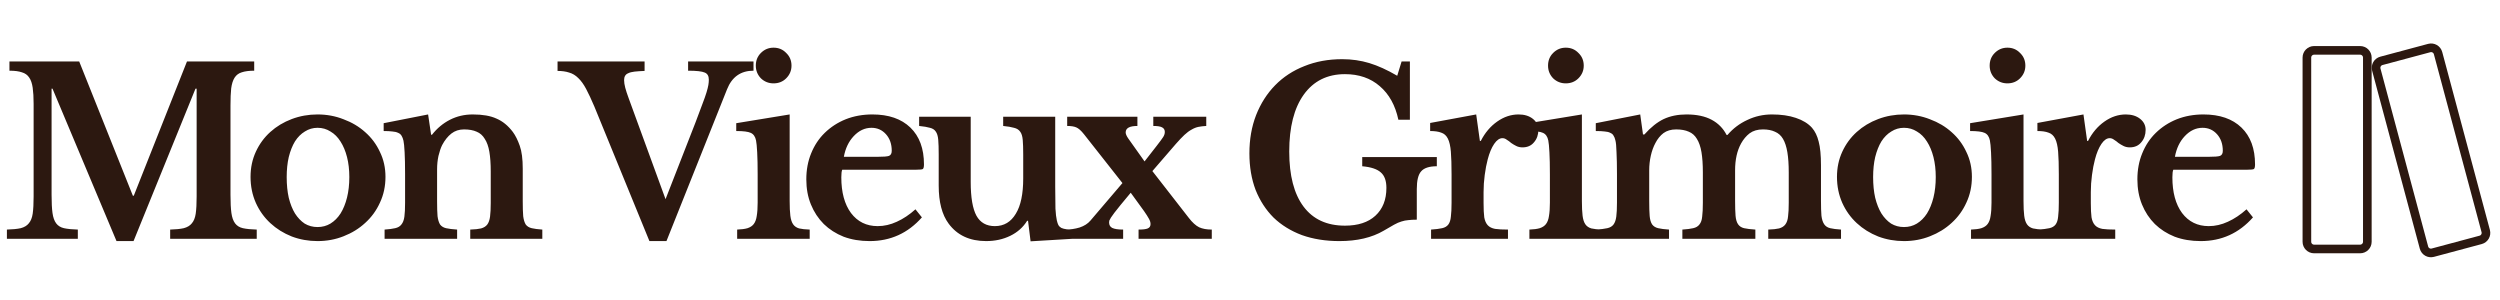
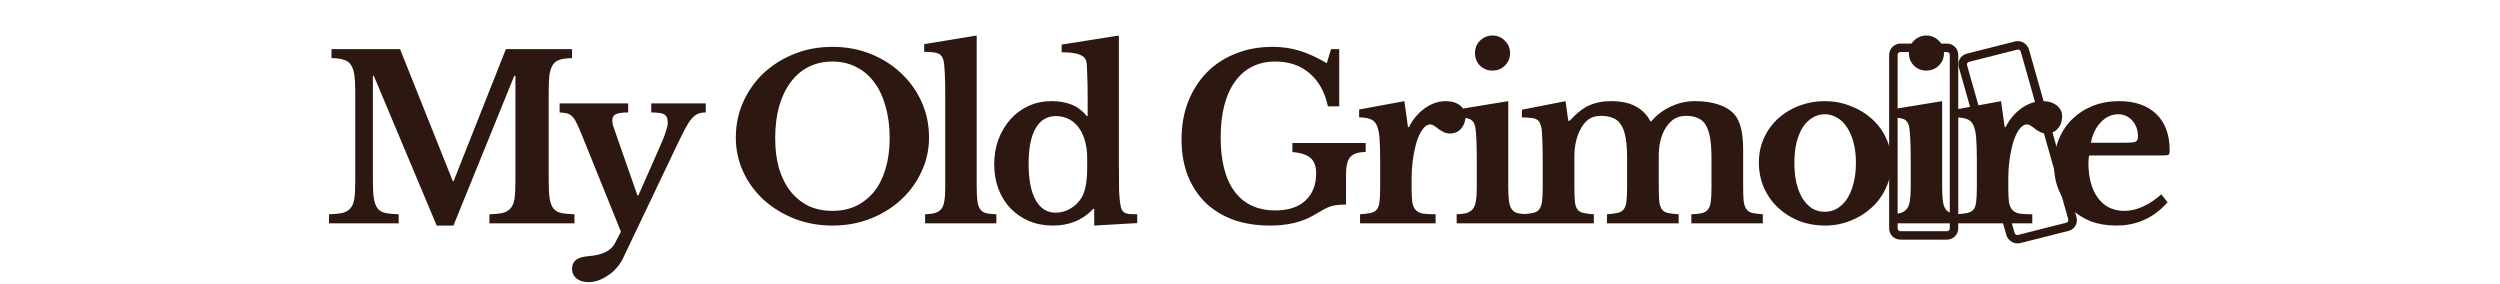
- <svg xmlns="http://www.w3.org/2000/svg" width="451" height="54" viewBox="0 0 451 54" fill="none">
-   <path d="M24.134 35.309L33.729 11.092H45.858V12.754C44.945 12.754 44.197 12.851 43.615 13.045C43.062 13.211 42.632 13.529 42.328 14C42.023 14.471 41.815 15.121 41.705 15.952C41.621 16.755 41.58 17.78 41.58 19.026V35.143C41.58 36.528 41.635 37.621 41.746 38.425C41.857 39.228 42.078 39.851 42.411 40.294C42.743 40.737 43.214 41.028 43.823 41.166C44.46 41.305 45.291 41.388 46.315 41.415V43.077H30.697V41.415C31.721 41.388 32.538 41.305 33.148 41.166C33.785 41 34.269 40.709 34.602 40.294C34.962 39.879 35.197 39.297 35.308 38.549C35.419 37.774 35.474 36.735 35.474 35.434V15.994H35.266L24.092 43.492H21.018L9.471 15.994H9.305V35.143C9.305 36.528 9.36 37.621 9.471 38.425C9.582 39.228 9.803 39.851 10.135 40.294C10.468 40.737 10.938 41.028 11.548 41.166C12.185 41.305 13.015 41.388 14.04 41.415V43.077H1.246V41.415C2.271 41.388 3.102 41.305 3.738 41.166C4.375 41 4.86 40.709 5.192 40.294C5.552 39.879 5.788 39.297 5.898 38.549C6.009 37.774 6.065 36.735 6.065 35.434V18.735C6.065 17.572 6.009 16.603 5.898 15.828C5.788 15.052 5.58 14.443 5.275 14C4.971 13.529 4.528 13.211 3.946 13.045C3.392 12.851 2.645 12.754 1.703 12.754V11.092H14.289L23.968 35.309H24.134ZM57.285 20.646C58.947 20.646 60.512 20.937 61.979 21.518C63.475 22.072 64.776 22.848 65.884 23.845C67.019 24.841 67.905 26.032 68.542 27.417C69.207 28.774 69.539 30.269 69.539 31.903C69.539 33.592 69.207 35.143 68.542 36.555C67.905 37.968 67.019 39.186 65.884 40.211C64.776 41.235 63.475 42.038 61.979 42.62C60.512 43.202 58.947 43.492 57.285 43.492C55.652 43.492 54.101 43.215 52.633 42.661C51.165 42.08 49.878 41.277 48.77 40.252C47.662 39.228 46.79 38.009 46.153 36.597C45.516 35.157 45.198 33.592 45.198 31.903C45.198 30.269 45.516 28.76 46.153 27.375C46.79 25.991 47.662 24.8 48.77 23.803C49.878 22.806 51.165 22.031 52.633 21.477C54.101 20.923 55.652 20.646 57.285 20.646ZM57.285 23.055C56.455 23.055 55.693 23.277 55.001 23.72C54.309 24.135 53.713 24.731 53.215 25.506C52.744 26.282 52.37 27.223 52.093 28.331C51.844 29.411 51.719 30.615 51.719 31.945C51.719 33.329 51.844 34.575 52.093 35.683C52.37 36.791 52.744 37.732 53.215 38.508C53.713 39.283 54.295 39.892 54.959 40.335C55.652 40.751 56.427 40.959 57.285 40.959C58.144 40.959 58.919 40.751 59.612 40.335C60.332 39.892 60.941 39.283 61.439 38.508C61.938 37.705 62.325 36.749 62.602 35.642C62.879 34.534 63.018 33.301 63.018 31.945C63.018 30.615 62.879 29.411 62.602 28.331C62.325 27.251 61.938 26.323 61.439 25.548C60.941 24.745 60.332 24.135 59.612 23.72C58.919 23.277 58.144 23.055 57.285 23.055ZM78.85 36.306C78.85 37.441 78.878 38.342 78.933 39.006C79.016 39.643 79.169 40.142 79.39 40.502C79.64 40.834 80 41.055 80.47 41.166C80.969 41.277 81.633 41.36 82.464 41.415V43.077H69.38V41.415C70.183 41.36 70.82 41.277 71.29 41.166C71.789 41.055 72.163 40.834 72.412 40.502C72.689 40.169 72.869 39.699 72.952 39.089C73.035 38.48 73.076 37.649 73.076 36.597V31.405C73.076 29.771 73.049 28.455 72.993 27.459C72.938 26.434 72.869 25.741 72.786 25.381C72.703 25.021 72.592 24.731 72.454 24.509C72.315 24.26 72.107 24.08 71.83 23.969C71.553 23.831 71.207 23.748 70.792 23.72C70.376 23.665 69.85 23.637 69.213 23.637V22.225L77.23 20.646L77.77 24.302H77.936C78.85 23.139 79.93 22.238 81.177 21.602C82.423 20.965 83.793 20.646 85.289 20.646C87.061 20.646 88.487 20.895 89.567 21.394C90.675 21.865 91.658 22.668 92.516 23.803C92.987 24.44 93.403 25.271 93.763 26.295C94.123 27.292 94.303 28.677 94.303 30.449V36.306C94.303 37.441 94.33 38.342 94.386 39.006C94.469 39.643 94.621 40.142 94.843 40.502C95.092 40.834 95.452 41.055 95.923 41.166C96.394 41.277 97.03 41.36 97.834 41.415V43.077H84.832V41.415C85.663 41.388 86.314 41.319 86.784 41.208C87.283 41.069 87.656 40.834 87.906 40.502C88.155 40.169 88.321 39.699 88.404 39.089C88.487 38.452 88.529 37.621 88.529 36.597V30.948C88.529 29.535 88.446 28.345 88.28 27.375C88.114 26.406 87.837 25.631 87.449 25.049C87.089 24.44 86.604 24.011 85.995 23.762C85.386 23.485 84.624 23.346 83.71 23.346C82.824 23.346 82.063 23.595 81.426 24.094C80.789 24.592 80.235 25.285 79.764 26.171C79.515 26.669 79.293 27.32 79.1 28.123C78.933 28.898 78.85 29.715 78.85 30.574V36.306ZM120.064 35.932L125.464 22.1C125.99 20.743 126.405 19.635 126.71 18.777C127.042 17.919 127.291 17.212 127.458 16.659C127.624 16.105 127.734 15.662 127.79 15.329C127.845 14.997 127.873 14.678 127.873 14.374C127.873 13.709 127.624 13.28 127.125 13.086C126.627 12.865 125.63 12.754 124.134 12.754V11.092H135.931V12.754C133.633 12.754 132.041 13.875 131.154 16.119L120.23 43.492H117.156L107.228 19.234C106.674 17.932 106.176 16.866 105.733 16.035C105.29 15.205 104.819 14.554 104.321 14.083C103.822 13.585 103.268 13.252 102.659 13.086C102.078 12.892 101.385 12.795 100.582 12.795V11.092H116.284V12.795C115.564 12.823 114.954 12.865 114.456 12.92C113.985 12.975 113.611 13.072 113.334 13.211C113.058 13.322 112.864 13.488 112.753 13.709C112.642 13.903 112.587 14.152 112.587 14.457C112.587 14.845 112.656 15.302 112.794 15.828C112.933 16.354 113.141 16.991 113.418 17.738L120.064 35.932ZM142.455 36.265C142.455 37.372 142.496 38.258 142.579 38.923C142.662 39.588 142.828 40.1 143.078 40.46C143.327 40.82 143.687 41.069 144.158 41.208C144.628 41.319 145.265 41.388 146.068 41.415V43.077H132.984V41.415C133.759 41.388 134.382 41.305 134.853 41.166C135.351 41 135.725 40.751 135.975 40.419C136.251 40.059 136.431 39.574 136.515 38.965C136.625 38.328 136.681 37.525 136.681 36.555V31.446C136.681 29.84 136.653 28.525 136.598 27.5C136.542 26.448 136.473 25.728 136.39 25.34C136.251 24.648 135.933 24.191 135.435 23.969C134.964 23.748 134.091 23.637 132.818 23.637V22.225L142.455 20.646V36.265ZM136.348 11.84C136.348 10.926 136.653 10.165 137.262 9.555C137.899 8.918 138.661 8.6 139.547 8.6C140.461 8.6 141.222 8.918 141.831 9.555C142.468 10.165 142.787 10.926 142.787 11.84C142.787 12.726 142.468 13.488 141.831 14.125C141.222 14.734 140.461 15.039 139.547 15.039C138.661 15.039 137.899 14.734 137.262 14.125C136.653 13.488 136.348 12.726 136.348 11.84ZM166.311 39.214C163.791 42.066 160.648 43.492 156.882 43.492C155.165 43.492 153.6 43.229 152.188 42.703C150.804 42.149 149.613 41.388 148.616 40.419C147.619 39.422 146.844 38.245 146.29 36.888C145.736 35.531 145.459 34.022 145.459 32.36C145.459 30.643 145.75 29.078 146.331 27.666C146.913 26.226 147.73 24.994 148.782 23.969C149.862 22.917 151.122 22.1 152.562 21.518C154.03 20.937 155.636 20.646 157.38 20.646C160.316 20.646 162.6 21.435 164.234 23.014C165.868 24.592 166.685 26.808 166.685 29.66C166.685 30.103 166.616 30.38 166.477 30.491C166.339 30.574 165.951 30.615 165.314 30.615H151.939C151.828 30.865 151.773 31.322 151.773 31.986C151.773 34.7 152.354 36.846 153.517 38.425C154.708 40.003 156.314 40.792 158.336 40.792C159.499 40.792 160.648 40.529 161.784 40.003C162.947 39.477 164.068 38.729 165.148 37.76L166.311 39.214ZM158.253 28.289C159.36 28.289 160.067 28.234 160.371 28.123C160.704 27.985 160.87 27.68 160.87 27.209C160.87 25.991 160.524 24.994 159.831 24.218C159.139 23.443 158.267 23.055 157.214 23.055C156.024 23.055 154.957 23.554 154.016 24.551C153.102 25.52 152.507 26.766 152.23 28.289H158.253ZM184.587 27.874C184.587 26.766 184.559 25.894 184.503 25.257C184.448 24.592 184.296 24.094 184.047 23.762C183.797 23.401 183.423 23.166 182.925 23.055C182.454 22.917 181.803 22.806 180.973 22.723V21.061H190.36V33.648C190.36 35.337 190.374 36.666 190.402 37.635C190.457 38.577 190.54 39.283 190.651 39.754C190.734 40.114 190.831 40.405 190.942 40.626C191.053 40.82 191.233 40.986 191.482 41.125C191.731 41.235 192.063 41.319 192.479 41.374C192.922 41.401 193.49 41.415 194.182 41.415V43.035L185.916 43.534L185.459 39.837H185.293C184.573 41 183.562 41.9 182.26 42.537C180.959 43.174 179.505 43.492 177.899 43.492C174.936 43.492 172.679 42.44 171.128 40.335C169.937 38.729 169.342 36.445 169.342 33.481V27.874C169.342 26.738 169.314 25.852 169.259 25.215C169.203 24.551 169.051 24.052 168.802 23.72C168.58 23.388 168.234 23.166 167.763 23.055C167.293 22.917 166.642 22.806 165.811 22.723V21.061H175.116V32.817C175.116 35.614 175.462 37.649 176.154 38.923C176.847 40.169 177.954 40.792 179.477 40.792C181.111 40.792 182.371 40.045 183.257 38.549C184.143 37.109 184.587 34.991 184.587 32.194V27.874ZM208.678 26.295C209.26 25.548 209.647 25.021 209.841 24.717C210.035 24.412 210.132 24.108 210.132 23.803C210.132 23.415 209.966 23.139 209.634 22.972C209.329 22.806 208.803 22.723 208.055 22.723V21.061H217.609V22.723C217.083 22.751 216.612 22.806 216.197 22.889C215.781 22.972 215.366 23.139 214.951 23.388C214.535 23.609 214.106 23.928 213.663 24.343C213.22 24.759 212.707 25.299 212.126 25.963L207.889 30.865L214.452 39.297C215.089 40.128 215.712 40.695 216.321 41C216.931 41.277 217.692 41.415 218.606 41.415V43.077H205.397V41.415C206.2 41.415 206.754 41.346 207.058 41.208C207.391 41.069 207.557 40.806 207.557 40.419C207.557 40.114 207.46 39.795 207.266 39.463C207.072 39.103 206.781 38.646 206.394 38.092L203.984 34.769L202.157 36.971C201.686 37.552 201.312 38.023 201.035 38.383C200.758 38.743 200.551 39.034 200.412 39.255C200.274 39.477 200.177 39.657 200.121 39.795C200.094 39.906 200.08 40.017 200.08 40.128C200.08 40.599 200.274 40.931 200.661 41.125C201.077 41.319 201.727 41.415 202.614 41.415V43.077H192.187V41.415C193.074 41.415 193.932 41.291 194.763 41.041C195.594 40.765 196.244 40.349 196.715 39.795L202.489 33.025L195.552 24.218C195.026 23.554 194.555 23.139 194.14 22.972C193.752 22.806 193.212 22.723 192.52 22.723V21.061H205.189V22.723C203.777 22.723 203.071 23.111 203.071 23.886C203.071 24.163 203.223 24.523 203.527 24.966L206.477 29.12L208.678 26.295ZM241.633 43.492C239.141 43.492 236.884 43.132 234.863 42.412C232.869 41.665 231.166 40.612 229.753 39.255C228.369 37.871 227.289 36.209 226.513 34.271C225.766 32.305 225.392 30.103 225.392 27.666C225.392 25.146 225.793 22.848 226.597 20.771C227.427 18.666 228.577 16.866 230.044 15.371C231.512 13.875 233.27 12.726 235.32 11.923C237.369 11.092 239.64 10.677 242.132 10.677C243.849 10.677 245.483 10.912 247.033 11.383C248.584 11.854 250.26 12.615 252.06 13.668L252.849 11.092H254.344V21.602H252.267C251.713 18.998 250.592 16.977 248.903 15.537C247.241 14.097 245.15 13.377 242.63 13.377C239.446 13.377 236.967 14.609 235.195 17.074C233.45 19.511 232.578 22.931 232.578 27.334C232.578 31.654 233.437 34.963 235.153 37.261C236.87 39.56 239.363 40.709 242.63 40.709C244.984 40.709 246.812 40.114 248.113 38.923C249.443 37.705 250.107 36.029 250.107 33.897C250.107 32.623 249.775 31.695 249.11 31.114C248.446 30.505 247.324 30.131 245.746 29.992V28.331H259.204V29.992C257.847 29.992 256.906 30.297 256.38 30.906C255.853 31.488 255.59 32.554 255.59 34.105V39.629C254.981 39.629 254.469 39.657 254.053 39.712C253.638 39.74 253.223 39.823 252.807 39.962C252.42 40.072 251.977 40.266 251.478 40.543C250.98 40.82 250.357 41.18 249.609 41.623C247.477 42.869 244.818 43.492 241.633 43.492ZM267.636 36.639C267.636 37.718 267.677 38.577 267.76 39.214C267.871 39.823 268.079 40.294 268.383 40.626C268.688 40.959 269.131 41.18 269.712 41.291C270.294 41.374 271.069 41.415 272.039 41.415V43.077H258.165V41.415C258.996 41.36 259.66 41.277 260.159 41.166C260.657 41.055 261.031 40.834 261.28 40.502C261.529 40.169 261.682 39.699 261.737 39.089C261.82 38.452 261.862 37.608 261.862 36.555V31.488C261.862 29.771 261.82 28.4 261.737 27.375C261.654 26.351 261.474 25.561 261.197 25.008C260.92 24.454 260.519 24.094 259.992 23.928C259.494 23.734 258.829 23.637 257.999 23.637V22.183L266.306 20.646L266.971 25.423H267.137C267.885 23.955 268.868 22.792 270.086 21.934C271.305 21.075 272.592 20.646 273.949 20.646C275.002 20.646 275.86 20.909 276.525 21.435C277.189 21.962 277.522 22.626 277.522 23.429C277.522 24.315 277.259 25.063 276.732 25.672C276.234 26.282 275.542 26.586 274.656 26.586C274.24 26.586 273.866 26.503 273.534 26.337C273.202 26.171 272.897 25.991 272.62 25.797C272.371 25.575 272.108 25.381 271.831 25.215C271.582 25.021 271.319 24.925 271.042 24.925C270.516 24.925 270.017 25.271 269.546 25.963C269.076 26.655 268.688 27.583 268.383 28.746C268.162 29.577 267.982 30.518 267.843 31.571C267.705 32.595 267.636 33.62 267.636 34.645V36.639ZM285.374 36.265C285.374 37.372 285.416 38.258 285.499 38.923C285.582 39.588 285.748 40.1 285.997 40.46C286.247 40.82 286.607 41.069 287.077 41.208C287.548 41.319 288.185 41.388 288.988 41.415V43.077H275.904V41.415C276.679 41.388 277.302 41.305 277.773 41.166C278.271 41 278.645 40.751 278.894 40.419C279.171 40.059 279.351 39.574 279.434 38.965C279.545 38.328 279.601 37.525 279.601 36.555V31.446C279.601 29.84 279.573 28.525 279.517 27.5C279.462 26.448 279.393 25.728 279.31 25.34C279.171 24.648 278.853 24.191 278.354 23.969C277.884 23.748 277.011 23.637 275.737 23.637V22.225L285.374 20.646V36.265ZM279.268 11.84C279.268 10.926 279.573 10.165 280.182 9.555C280.819 8.918 281.581 8.6 282.467 8.6C283.381 8.6 284.142 8.918 284.751 9.555C285.388 10.165 285.707 10.926 285.707 11.84C285.707 12.726 285.388 13.488 284.751 14.125C284.142 14.734 283.381 15.039 282.467 15.039C281.581 15.039 280.819 14.734 280.182 14.125C279.573 13.488 279.268 12.726 279.268 11.84ZM297.517 36.223C297.517 37.386 297.545 38.3 297.6 38.965C297.656 39.629 297.808 40.142 298.057 40.502C298.307 40.834 298.667 41.055 299.137 41.166C299.608 41.277 300.259 41.36 301.09 41.415V43.077H287.963V41.415C288.794 41.36 289.459 41.277 289.957 41.166C290.456 41.055 290.83 40.834 291.079 40.502C291.328 40.169 291.494 39.699 291.577 39.089C291.66 38.452 291.702 37.608 291.702 36.555V31.405C291.702 29.826 291.674 28.511 291.619 27.459C291.591 26.406 291.522 25.686 291.411 25.299C291.328 24.939 291.217 24.662 291.079 24.468C290.968 24.246 290.774 24.08 290.497 23.969C290.248 23.831 289.916 23.748 289.5 23.72C289.085 23.665 288.545 23.637 287.88 23.637V22.225L295.897 20.646L296.396 24.26H296.645C297.808 22.959 298.971 22.031 300.134 21.477C301.325 20.923 302.696 20.646 304.247 20.646C306.074 20.646 307.583 20.965 308.774 21.602C309.965 22.238 310.865 23.152 311.474 24.343H311.64C312.637 23.18 313.828 22.28 315.213 21.643C316.597 20.979 318.079 20.646 319.657 20.646C321.319 20.646 322.759 20.854 323.977 21.269C325.223 21.685 326.193 22.28 326.885 23.055C327.439 23.692 327.84 24.523 328.09 25.548C328.367 26.572 328.505 27.998 328.505 29.826V36.223C328.505 37.358 328.533 38.258 328.588 38.923C328.671 39.588 328.837 40.1 329.087 40.46C329.336 40.82 329.696 41.055 330.167 41.166C330.637 41.277 331.288 41.36 332.119 41.415V43.077H318.993V41.415C319.823 41.388 320.474 41.319 320.945 41.208C321.443 41.069 321.817 40.834 322.067 40.502C322.343 40.142 322.51 39.657 322.565 39.048C322.648 38.438 322.69 37.608 322.69 36.555V31.114C322.69 29.674 322.607 28.455 322.44 27.459C322.274 26.462 322.011 25.659 321.651 25.049C321.291 24.44 320.807 24.011 320.197 23.762C319.616 23.485 318.896 23.346 318.037 23.346C317.068 23.346 316.265 23.581 315.628 24.052C315.019 24.523 314.507 25.132 314.091 25.88C313.371 27.181 313.011 28.802 313.011 30.74V36.223C313.011 37.358 313.039 38.258 313.094 38.923C313.15 39.588 313.302 40.1 313.551 40.46C313.8 40.82 314.16 41.055 314.631 41.166C315.13 41.277 315.808 41.36 316.667 41.415V43.077H303.499V41.415C304.33 41.36 304.98 41.277 305.451 41.166C305.95 41.055 306.323 40.834 306.573 40.502C306.85 40.169 307.016 39.699 307.071 39.089C307.154 38.452 307.196 37.608 307.196 36.555V31.114C307.196 29.674 307.113 28.455 306.947 27.459C306.78 26.462 306.503 25.659 306.116 25.049C305.756 24.44 305.271 24.011 304.662 23.762C304.053 23.485 303.291 23.346 302.377 23.346C301.463 23.346 300.702 23.568 300.093 24.011C299.511 24.454 299.027 25.049 298.639 25.797C298.279 26.462 298.002 27.223 297.808 28.081C297.614 28.94 297.517 29.826 297.517 30.74V36.223ZM343.477 20.646C345.139 20.646 346.703 20.937 348.171 21.518C349.667 22.072 350.968 22.848 352.076 23.845C353.211 24.841 354.097 26.032 354.734 27.417C355.399 28.774 355.731 30.269 355.731 31.903C355.731 33.592 355.399 35.143 354.734 36.555C354.097 37.968 353.211 39.186 352.076 40.211C350.968 41.235 349.667 42.038 348.171 42.62C346.703 43.202 345.139 43.492 343.477 43.492C341.843 43.492 340.293 43.215 338.825 42.661C337.357 42.08 336.07 41.277 334.962 40.252C333.854 39.228 332.982 38.009 332.345 36.597C331.708 35.157 331.39 33.592 331.39 31.903C331.39 30.269 331.708 28.76 332.345 27.375C332.982 25.991 333.854 24.8 334.962 23.803C336.07 22.806 337.357 22.031 338.825 21.477C340.293 20.923 341.843 20.646 343.477 20.646ZM343.477 23.055C342.647 23.055 341.885 23.277 341.193 23.72C340.5 24.135 339.905 24.731 339.407 25.506C338.936 26.282 338.562 27.223 338.285 28.331C338.036 29.411 337.911 30.615 337.911 31.945C337.911 33.329 338.036 34.575 338.285 35.683C338.562 36.791 338.936 37.732 339.407 38.508C339.905 39.283 340.487 39.892 341.151 40.335C341.843 40.751 342.619 40.959 343.477 40.959C344.336 40.959 345.111 40.751 345.803 40.335C346.523 39.892 347.133 39.283 347.631 38.508C348.13 37.705 348.517 36.749 348.794 35.642C349.071 34.534 349.21 33.301 349.21 31.945C349.21 30.615 349.071 29.411 348.794 28.331C348.517 27.251 348.13 26.323 347.631 25.548C347.133 24.745 346.523 24.135 345.803 23.72C345.111 23.277 344.336 23.055 343.477 23.055ZM365.042 36.265C365.042 37.372 365.084 38.258 365.167 38.923C365.25 39.588 365.416 40.1 365.665 40.46C365.915 40.82 366.275 41.069 366.745 41.208C367.216 41.319 367.853 41.388 368.656 41.415V43.077H355.572V41.415C356.347 41.388 356.97 41.305 357.441 41.166C357.939 41 358.313 40.751 358.562 40.419C358.839 40.059 359.019 39.574 359.102 38.965C359.213 38.328 359.268 37.525 359.268 36.555V31.446C359.268 29.84 359.241 28.525 359.185 27.5C359.13 26.448 359.061 25.728 358.978 25.34C358.839 24.648 358.521 24.191 358.022 23.969C357.552 23.748 356.679 23.637 355.405 23.637V22.225L365.042 20.646V36.265ZM358.936 11.84C358.936 10.926 359.241 10.165 359.85 9.555C360.487 8.918 361.248 8.6 362.135 8.6C363.048 8.6 363.81 8.918 364.419 9.555C365.056 10.165 365.375 10.926 365.375 11.84C365.375 12.726 365.056 13.488 364.419 14.125C363.81 14.734 363.048 15.039 362.135 15.039C361.248 15.039 360.487 14.734 359.85 14.125C359.241 13.488 358.936 12.726 358.936 11.84ZM377.185 36.639C377.185 37.718 377.227 38.577 377.31 39.214C377.421 39.823 377.628 40.294 377.933 40.626C378.237 40.959 378.681 41.18 379.262 41.291C379.844 41.374 380.619 41.415 381.588 41.415V43.077H367.714V41.415C368.545 41.36 369.21 41.277 369.708 41.166C370.207 41.055 370.581 40.834 370.83 40.502C371.079 40.169 371.231 39.699 371.287 39.089C371.37 38.452 371.411 37.608 371.411 36.555V31.488C371.411 29.771 371.37 28.4 371.287 27.375C371.204 26.351 371.024 25.561 370.747 25.008C370.47 24.454 370.068 24.094 369.542 23.928C369.044 23.734 368.379 23.637 367.548 23.637V22.183L375.856 20.646L376.521 25.423H376.687C377.434 23.955 378.417 22.792 379.636 21.934C380.854 21.075 382.142 20.646 383.499 20.646C384.551 20.646 385.41 20.909 386.074 21.435C386.739 21.962 387.071 22.626 387.071 23.429C387.071 24.315 386.808 25.063 386.282 25.672C385.784 26.282 385.091 26.586 384.205 26.586C383.79 26.586 383.416 26.503 383.084 26.337C382.751 26.171 382.447 25.991 382.17 25.797C381.921 25.575 381.657 25.381 381.381 25.215C381.131 25.021 380.868 24.925 380.591 24.925C380.065 24.925 379.567 25.271 379.096 25.963C378.625 26.655 378.237 27.583 377.933 28.746C377.711 29.577 377.531 30.518 377.393 31.571C377.254 32.595 377.185 33.62 377.185 34.645V36.639ZM406.436 39.214C403.916 42.066 400.773 43.492 397.007 43.492C395.29 43.492 393.725 43.229 392.313 42.703C390.928 42.149 389.738 41.388 388.741 40.419C387.744 39.422 386.968 38.245 386.414 36.888C385.861 35.531 385.584 34.022 385.584 32.36C385.584 30.643 385.874 29.078 386.456 27.666C387.038 26.226 387.854 24.994 388.907 23.969C389.987 22.917 391.247 22.1 392.687 21.518C394.154 20.937 395.761 20.646 397.505 20.646C400.441 20.646 402.725 21.435 404.359 23.014C405.993 24.592 406.81 26.808 406.81 29.66C406.81 30.103 406.741 30.38 406.602 30.491C406.464 30.574 406.076 30.615 405.439 30.615H392.064C391.953 30.865 391.898 31.322 391.898 31.986C391.898 34.7 392.479 36.846 393.642 38.425C394.833 40.003 396.439 40.792 398.461 40.792C399.624 40.792 400.773 40.529 401.908 40.003C403.071 39.477 404.193 38.729 405.273 37.76L406.436 39.214ZM398.378 28.289C399.485 28.289 400.191 28.234 400.496 28.123C400.828 27.985 400.994 27.68 400.994 27.209C400.994 25.991 400.648 24.994 399.956 24.218C399.264 23.443 398.391 23.055 397.339 23.055C396.148 23.055 395.082 23.554 394.141 24.551C393.227 25.52 392.631 26.766 392.354 28.289H398.378Z" fill="#2C1810" />
-   <rect x="416.163" y="9.087" width="10.904" height="35.827" rx="1.298" stroke="#2C1810" stroke-width="1.558" />
-   <rect x="428.35" y="11.315" width="11.532" height="35.827" rx="1.298" transform="rotate(-15 428.35 11.3151)" stroke="#2C1810" stroke-width="1.558" />
+ <svg xmlns="http://www.w3.org/2000/svg" width="459" height="52" viewBox="0 0 459 52" fill="none">
+   <path d="M83.292 33.232L92.888 9.015H105.017V10.677C104.103 10.677 103.355 10.774 102.774 10.968C102.22 11.134 101.791 11.452 101.486 11.923C101.181 12.394 100.974 13.045 100.863 13.875C100.78 14.678 100.738 15.703 100.738 16.949V33.066C100.738 34.451 100.794 35.545 100.904 36.348C101.015 37.151 101.237 37.774 101.569 38.217C101.901 38.66 102.372 38.951 102.981 39.089C103.618 39.228 104.449 39.311 105.474 39.339V41H89.855V39.339C90.88 39.311 91.697 39.228 92.306 39.089C92.943 38.923 93.427 38.632 93.76 38.217C94.12 37.801 94.355 37.22 94.466 36.472C94.577 35.697 94.632 34.658 94.632 33.357V13.917H94.424L83.251 41.415H80.177L68.629 13.917H68.463V33.066C68.463 34.451 68.518 35.545 68.629 36.348C68.74 37.151 68.961 37.774 69.294 38.217C69.626 38.66 70.097 38.951 70.706 39.089C71.343 39.228 72.174 39.311 73.198 39.339V41H60.404V39.339C61.429 39.311 62.26 39.228 62.897 39.089C63.534 38.923 64.018 38.632 64.35 38.217C64.71 37.801 64.946 37.22 65.057 36.472C65.167 35.697 65.223 34.658 65.223 33.357V16.659C65.223 15.495 65.167 14.526 65.057 13.751C64.946 12.975 64.738 12.366 64.434 11.923C64.129 11.452 63.686 11.134 63.104 10.968C62.55 10.774 61.803 10.677 60.861 10.677V9.015H73.448L83.126 33.232H83.292ZM114.335 47.522C114.03 48.131 113.643 48.699 113.172 49.225C112.729 49.751 112.216 50.194 111.635 50.554C111.081 50.941 110.5 51.246 109.89 51.468C109.281 51.689 108.672 51.8 108.063 51.8C107.149 51.8 106.415 51.578 105.861 51.135C105.307 50.692 105.03 50.097 105.03 49.349C105.03 48.657 105.266 48.117 105.736 47.729C106.235 47.342 107.024 47.106 108.104 47.023C110.569 46.829 112.161 46.054 112.881 44.697L114.003 42.537L106.65 24.343C106.318 23.54 106.027 22.903 105.778 22.432C105.556 21.962 105.307 21.602 105.03 21.352C104.753 21.075 104.435 20.895 104.075 20.812C103.715 20.729 103.272 20.674 102.746 20.646V18.985H115.332V20.646C114.252 20.646 113.49 20.757 113.047 20.979C112.632 21.172 112.424 21.546 112.424 22.1C112.424 22.322 112.452 22.585 112.507 22.889C112.59 23.166 112.687 23.457 112.798 23.762L117.035 35.891H117.201L120.773 27.791C121.133 26.932 121.438 26.226 121.687 25.672C121.936 25.091 122.116 24.606 122.227 24.218C122.366 23.803 122.463 23.471 122.518 23.221C122.573 22.972 122.601 22.723 122.601 22.474C122.601 21.754 122.393 21.269 121.978 21.02C121.59 20.771 120.787 20.646 119.569 20.646V18.985H129.58V20.646C129.026 20.646 128.555 20.729 128.167 20.895C127.78 21.034 127.378 21.338 126.963 21.809C126.575 22.28 126.132 22.986 125.633 23.928C125.163 24.841 124.567 26.06 123.847 27.583L114.335 47.522ZM152.834 8.6C155.327 8.6 157.653 9.029 159.813 9.888C161.973 10.746 163.842 11.923 165.42 13.418C167.027 14.914 168.287 16.672 169.2 18.694C170.114 20.715 170.571 22.903 170.571 25.257C170.571 27.5 170.1 29.605 169.159 31.571C168.245 33.537 166.985 35.254 165.379 36.721C163.8 38.161 161.931 39.311 159.771 40.169C157.611 41 155.299 41.415 152.834 41.415C150.37 41.415 148.057 41 145.897 40.169C143.737 39.311 141.854 38.161 140.248 36.721C138.642 35.254 137.382 33.537 136.468 31.571C135.554 29.605 135.097 27.5 135.097 25.257C135.097 22.903 135.554 20.715 136.468 18.694C137.382 16.672 138.628 14.914 140.207 13.418C141.813 11.923 143.696 10.746 145.856 9.888C148.016 9.029 150.342 8.6 152.834 8.6ZM152.834 38.715C154.44 38.715 155.894 38.411 157.196 37.801C158.497 37.165 159.605 36.279 160.519 35.143C161.433 33.98 162.125 32.581 162.596 30.948C163.094 29.286 163.344 27.431 163.344 25.381C163.344 23.221 163.094 21.283 162.596 19.566C162.125 17.822 161.433 16.34 160.519 15.121C159.605 13.875 158.497 12.934 157.196 12.297C155.894 11.632 154.44 11.3 152.834 11.3C151.2 11.3 149.733 11.632 148.431 12.297C147.157 12.934 146.064 13.875 145.15 15.121C144.236 16.34 143.53 17.822 143.031 19.566C142.56 21.283 142.325 23.221 142.325 25.381C142.325 27.431 142.56 29.286 143.031 30.948C143.53 32.581 144.236 33.98 145.15 35.143C146.064 36.279 147.157 37.165 148.431 37.801C149.733 38.411 151.2 38.715 152.834 38.715ZM179.32 34.188C179.32 35.295 179.361 36.181 179.445 36.846C179.528 37.511 179.694 38.023 179.943 38.383C180.192 38.743 180.552 38.992 181.023 39.131C181.494 39.242 182.131 39.311 182.934 39.339V41H169.849V39.339C170.625 39.311 171.248 39.228 171.718 39.089C172.217 38.923 172.591 38.674 172.84 38.342C173.117 37.981 173.297 37.497 173.38 36.888C173.491 36.251 173.546 35.448 173.546 34.478V17.323C173.546 15.717 173.518 14.402 173.463 13.377C173.408 12.325 173.338 11.605 173.255 11.217C173.117 10.525 172.798 10.068 172.3 9.846C171.829 9.625 170.957 9.514 169.683 9.514V8.102L179.32 6.523V34.188ZM200.898 38.342H200.732C198.821 40.391 196.342 41.415 193.296 41.415C191.718 41.415 190.264 41.139 188.935 40.585C187.633 40.031 186.498 39.255 185.529 38.258C184.587 37.261 183.853 36.085 183.327 34.728C182.801 33.343 182.538 31.82 182.538 30.159C182.538 28.497 182.801 26.96 183.327 25.548C183.881 24.135 184.615 22.917 185.529 21.892C186.47 20.84 187.578 20.023 188.852 19.442C190.153 18.86 191.552 18.569 193.047 18.569C194.432 18.569 195.65 18.777 196.702 19.192C197.782 19.608 198.724 20.314 199.527 21.311H199.693V17.78C199.693 16.146 199.666 14.748 199.61 13.585C199.582 12.394 199.527 11.618 199.444 11.258C199.306 10.677 198.876 10.261 198.156 10.012C197.464 9.735 196.384 9.597 194.916 9.597V8.185L205.426 6.523V30.283C205.426 32.36 205.439 33.966 205.467 35.102C205.522 36.209 205.606 37.054 205.716 37.635C205.772 37.995 205.855 38.286 205.966 38.508C206.076 38.729 206.242 38.909 206.464 39.048C206.686 39.158 206.976 39.242 207.336 39.297C207.724 39.325 208.209 39.339 208.79 39.339V40.959L200.898 41.415V38.342ZM199.61 29.078C199.61 28.026 199.499 27.057 199.278 26.171C199.056 25.257 198.724 24.454 198.281 23.762C197.782 22.959 197.146 22.349 196.37 21.934C195.595 21.518 194.764 21.311 193.878 21.311C192.244 21.311 190.998 22.058 190.139 23.554C189.281 25.049 188.852 27.223 188.852 30.075C188.852 32.955 189.281 35.171 190.139 36.721C190.998 38.272 192.23 39.048 193.836 39.048C194.75 39.048 195.622 38.812 196.453 38.342C197.284 37.871 197.962 37.234 198.489 36.431C198.876 35.822 199.153 35.074 199.319 34.188C199.513 33.274 199.61 32.111 199.61 30.698V29.078ZM233.172 41.415C230.679 41.415 228.422 41.055 226.401 40.335C224.407 39.588 222.704 38.535 221.292 37.178C219.907 35.794 218.827 34.132 218.052 32.194C217.304 30.228 216.93 28.026 216.93 25.589C216.93 23.069 217.332 20.771 218.135 18.694C218.965 16.589 220.115 14.789 221.582 13.294C223.05 11.799 224.809 10.649 226.858 9.846C228.907 9.015 231.178 8.6 233.67 8.6C235.387 8.6 237.021 8.835 238.572 9.306C240.122 9.777 241.798 10.539 243.598 11.591L244.387 9.015H245.882V19.525H243.805C243.252 16.922 242.13 14.9 240.441 13.46C238.779 12.02 236.689 11.3 234.169 11.3C230.984 11.3 228.505 12.532 226.733 14.997C224.989 17.434 224.116 20.854 224.116 25.257C224.116 29.577 224.975 32.886 226.692 35.185C228.409 37.483 230.901 38.632 234.169 38.632C236.522 38.632 238.35 38.037 239.652 36.846C240.981 35.628 241.645 33.952 241.645 31.82C241.645 30.546 241.313 29.619 240.649 29.037C239.984 28.428 238.862 28.054 237.284 27.915V26.254H250.742V27.915C249.385 27.915 248.444 28.22 247.918 28.829C247.392 29.411 247.129 30.477 247.129 32.028V37.552C246.519 37.552 246.007 37.58 245.592 37.635C245.176 37.663 244.761 37.746 244.345 37.885C243.958 37.995 243.515 38.189 243.016 38.466C242.518 38.743 241.895 39.103 241.147 39.546C239.015 40.792 236.356 41.415 233.172 41.415ZM259.174 34.562C259.174 35.642 259.215 36.5 259.298 37.137C259.409 37.746 259.617 38.217 259.921 38.549C260.226 38.882 260.669 39.103 261.251 39.214C261.832 39.297 262.608 39.339 263.577 39.339V41H249.703V39.339C250.534 39.283 251.198 39.2 251.697 39.089C252.195 38.978 252.569 38.757 252.818 38.425C253.068 38.092 253.22 37.621 253.275 37.012C253.358 36.375 253.4 35.531 253.4 34.478V29.411C253.4 27.694 253.358 26.323 253.275 25.299C253.192 24.274 253.012 23.485 252.735 22.931C252.458 22.377 252.057 22.017 251.531 21.851C251.032 21.657 250.368 21.56 249.537 21.56V20.106L257.844 18.569L258.509 23.346H258.675C259.423 21.878 260.406 20.715 261.624 19.857C262.843 18.998 264.131 18.569 265.488 18.569C266.54 18.569 267.398 18.832 268.063 19.358C268.728 19.885 269.06 20.549 269.06 21.352C269.06 22.238 268.797 22.986 268.271 23.595C267.772 24.205 267.08 24.509 266.194 24.509C265.778 24.509 265.404 24.426 265.072 24.26C264.74 24.094 264.435 23.914 264.158 23.72C263.909 23.498 263.646 23.305 263.369 23.139C263.12 22.945 262.857 22.848 262.58 22.848C262.054 22.848 261.555 23.194 261.084 23.886C260.614 24.578 260.226 25.506 259.921 26.669C259.7 27.5 259.52 28.442 259.381 29.494C259.243 30.518 259.174 31.543 259.174 32.568V34.562ZM276.913 34.188C276.913 35.295 276.954 36.181 277.037 36.846C277.12 37.511 277.286 38.023 277.536 38.383C277.785 38.743 278.145 38.992 278.616 39.131C279.086 39.242 279.723 39.311 280.526 39.339V41H267.442V39.339C268.217 39.311 268.84 39.228 269.311 39.089C269.809 38.923 270.183 38.674 270.433 38.342C270.709 37.981 270.889 37.497 270.973 36.888C271.083 36.251 271.139 35.448 271.139 34.478V29.369C271.139 27.763 271.111 26.448 271.056 25.423C271 24.371 270.931 23.651 270.848 23.263C270.709 22.571 270.391 22.114 269.893 21.892C269.422 21.671 268.549 21.56 267.276 21.56V20.148L276.913 18.569V34.188ZM270.806 9.763C270.806 8.849 271.111 8.088 271.72 7.478C272.357 6.842 273.119 6.523 274.005 6.523C274.919 6.523 275.68 6.842 276.289 7.478C276.926 8.088 277.245 8.849 277.245 9.763C277.245 10.649 276.926 11.411 276.289 12.048C275.68 12.657 274.919 12.961 274.005 12.961C273.119 12.961 272.357 12.657 271.72 12.048C271.111 11.411 270.806 10.649 270.806 9.763ZM289.055 34.146C289.055 35.309 289.083 36.223 289.139 36.888C289.194 37.552 289.346 38.065 289.595 38.425C289.845 38.757 290.205 38.978 290.675 39.089C291.146 39.2 291.797 39.283 292.628 39.339V41H279.502V39.339C280.332 39.283 280.997 39.2 281.495 39.089C281.994 38.978 282.368 38.757 282.617 38.425C282.866 38.092 283.032 37.621 283.115 37.012C283.199 36.375 283.24 35.531 283.24 34.478V29.328C283.24 27.749 283.212 26.434 283.157 25.381C283.129 24.329 283.06 23.609 282.949 23.221C282.866 22.861 282.755 22.585 282.617 22.391C282.506 22.169 282.312 22.003 282.035 21.892C281.786 21.754 281.454 21.671 281.039 21.643C280.623 21.588 280.083 21.56 279.419 21.56V20.148L287.435 18.569L287.934 22.183H288.183C289.346 20.881 290.509 19.954 291.672 19.4C292.863 18.846 294.234 18.569 295.785 18.569C297.612 18.569 299.122 18.888 300.312 19.525C301.503 20.162 302.403 21.075 303.012 22.266H303.179C304.175 21.103 305.366 20.203 306.751 19.566C308.135 18.901 309.617 18.569 311.195 18.569C312.857 18.569 314.297 18.777 315.515 19.192C316.762 19.608 317.731 20.203 318.423 20.979C318.977 21.615 319.379 22.446 319.628 23.471C319.905 24.495 320.043 25.922 320.043 27.749V34.146C320.043 35.282 320.071 36.181 320.126 36.846C320.209 37.511 320.375 38.023 320.625 38.383C320.874 38.743 321.234 38.978 321.705 39.089C322.175 39.2 322.826 39.283 323.657 39.339V41H310.531V39.339C311.362 39.311 312.012 39.242 312.483 39.131C312.982 38.992 313.355 38.757 313.605 38.425C313.882 38.065 314.048 37.58 314.103 36.971C314.186 36.361 314.228 35.531 314.228 34.478V29.037C314.228 27.597 314.145 26.378 313.979 25.381C313.812 24.385 313.549 23.581 313.189 22.972C312.829 22.363 312.345 21.934 311.735 21.685C311.154 21.408 310.434 21.269 309.575 21.269C308.606 21.269 307.803 21.505 307.166 21.975C306.557 22.446 306.045 23.055 305.629 23.803C304.909 25.105 304.549 26.725 304.549 28.663V34.146C304.549 35.282 304.577 36.181 304.632 36.846C304.688 37.511 304.84 38.023 305.089 38.383C305.339 38.743 305.699 38.978 306.169 39.089C306.668 39.2 307.346 39.283 308.205 39.339V41H295.037V39.339C295.868 39.283 296.519 39.2 296.989 39.089C297.488 38.978 297.862 38.757 298.111 38.425C298.388 38.092 298.554 37.621 298.609 37.012C298.692 36.375 298.734 35.531 298.734 34.478V29.037C298.734 27.597 298.651 26.378 298.485 25.381C298.319 24.385 298.042 23.581 297.654 22.972C297.294 22.363 296.809 21.934 296.2 21.685C295.591 21.408 294.829 21.269 293.915 21.269C293.002 21.269 292.24 21.491 291.631 21.934C291.049 22.377 290.565 22.972 290.177 23.72C289.817 24.385 289.54 25.146 289.346 26.005C289.152 26.863 289.055 27.749 289.055 28.663V34.146ZM335.015 18.569C336.677 18.569 338.242 18.86 339.709 19.442C341.205 19.995 342.506 20.771 343.614 21.768C344.749 22.765 345.635 23.955 346.272 25.34C346.937 26.697 347.269 28.192 347.269 29.826C347.269 31.515 346.937 33.066 346.272 34.478C345.635 35.891 344.749 37.109 343.614 38.134C342.506 39.158 341.205 39.962 339.709 40.543C338.242 41.125 336.677 41.415 335.015 41.415C333.382 41.415 331.831 41.139 330.363 40.585C328.895 40.003 327.608 39.2 326.5 38.175C325.392 37.151 324.52 35.932 323.883 34.52C323.246 33.08 322.928 31.515 322.928 29.826C322.928 28.192 323.246 26.683 323.883 25.299C324.52 23.914 325.392 22.723 326.5 21.726C327.608 20.729 328.895 19.954 330.363 19.4C331.831 18.846 333.382 18.569 335.015 18.569ZM335.015 20.979C334.185 20.979 333.423 21.2 332.731 21.643C332.039 22.058 331.443 22.654 330.945 23.429C330.474 24.205 330.1 25.146 329.823 26.254C329.574 27.334 329.449 28.538 329.449 29.868C329.449 31.252 329.574 32.498 329.823 33.606C330.1 34.714 330.474 35.655 330.945 36.431C331.443 37.206 332.025 37.815 332.689 38.258C333.382 38.674 334.157 38.882 335.015 38.882C335.874 38.882 336.649 38.674 337.342 38.258C338.062 37.815 338.671 37.206 339.169 36.431C339.668 35.628 340.055 34.672 340.332 33.565C340.609 32.457 340.748 31.225 340.748 29.868C340.748 28.538 340.609 27.334 340.332 26.254C340.055 25.174 339.668 24.246 339.169 23.471C338.671 22.668 338.062 22.058 337.342 21.643C336.649 21.2 335.874 20.979 335.015 20.979ZM356.58 34.188C356.58 35.295 356.622 36.181 356.705 36.846C356.788 37.511 356.954 38.023 357.203 38.383C357.453 38.743 357.813 38.992 358.283 39.131C358.754 39.242 359.391 39.311 360.194 39.339V41H347.11V39.339C347.885 39.311 348.508 39.228 348.979 39.089C349.477 38.923 349.851 38.674 350.1 38.342C350.377 37.981 350.557 37.497 350.64 36.888C350.751 36.251 350.807 35.448 350.807 34.478V29.369C350.807 27.763 350.779 26.448 350.723 25.423C350.668 24.371 350.599 23.651 350.516 23.263C350.377 22.571 350.059 22.114 349.56 21.892C349.09 21.671 348.217 21.56 346.943 21.56V20.148L356.58 18.569V34.188ZM350.474 9.763C350.474 8.849 350.779 8.088 351.388 7.478C352.025 6.842 352.787 6.523 353.673 6.523C354.587 6.523 355.348 6.842 355.957 7.478C356.594 8.088 356.913 8.849 356.913 9.763C356.913 10.649 356.594 11.411 355.957 12.048C355.348 12.657 354.587 12.961 353.673 12.961C352.787 12.961 352.025 12.657 351.388 12.048C350.779 11.411 350.474 10.649 350.474 9.763ZM368.723 34.562C368.723 35.642 368.765 36.5 368.848 37.137C368.959 37.746 369.166 38.217 369.471 38.549C369.776 38.882 370.219 39.103 370.8 39.214C371.382 39.297 372.157 39.339 373.126 39.339V41H359.253V39.339C360.083 39.283 360.748 39.2 361.246 39.089C361.745 38.978 362.119 38.757 362.368 38.425C362.617 38.092 362.769 37.621 362.825 37.012C362.908 36.375 362.949 35.531 362.949 34.478V29.411C362.949 27.694 362.908 26.323 362.825 25.299C362.742 24.274 362.562 23.485 362.285 22.931C362.008 22.377 361.606 22.017 361.08 21.851C360.582 21.657 359.917 21.56 359.086 21.56V20.106L367.394 18.569L368.059 23.346H368.225C368.973 21.878 369.956 20.715 371.174 19.857C372.393 18.998 373.68 18.569 375.037 18.569C376.089 18.569 376.948 18.832 377.613 19.358C378.277 19.885 378.609 20.549 378.609 21.352C378.609 22.238 378.346 22.986 377.82 23.595C377.322 24.205 376.629 24.509 375.743 24.509C375.328 24.509 374.954 24.426 374.622 24.26C374.289 24.094 373.985 23.914 373.708 23.72C373.459 23.498 373.196 23.305 372.919 23.139C372.669 22.945 372.406 22.848 372.129 22.848C371.603 22.848 371.105 23.194 370.634 23.886C370.163 24.578 369.776 25.506 369.471 26.669C369.249 27.5 369.069 28.442 368.931 29.494C368.793 30.518 368.723 31.543 368.723 32.568V34.562ZM397.974 37.137C395.454 39.989 392.311 41.415 388.545 41.415C386.828 41.415 385.263 41.152 383.851 40.626C382.466 40.072 381.276 39.311 380.279 38.342C379.282 37.345 378.506 36.168 377.953 34.811C377.399 33.454 377.122 31.945 377.122 30.283C377.122 28.566 377.413 27.002 377.994 25.589C378.576 24.149 379.393 22.917 380.445 21.892C381.525 20.84 382.785 20.023 384.225 19.442C385.693 18.86 387.299 18.569 389.043 18.569C391.979 18.569 394.263 19.358 395.897 20.937C397.531 22.515 398.348 24.731 398.348 27.583C398.348 28.026 398.279 28.303 398.14 28.414C398.002 28.497 397.614 28.538 396.977 28.538H383.602C383.491 28.788 383.436 29.245 383.436 29.909C383.436 32.623 384.017 34.769 385.18 36.348C386.371 37.926 387.977 38.715 389.999 38.715C391.162 38.715 392.311 38.452 393.446 37.926C394.61 37.4 395.731 36.652 396.811 35.683L397.974 37.137ZM389.916 26.212C391.023 26.212 391.73 26.157 392.034 26.046C392.366 25.908 392.533 25.603 392.533 25.132C392.533 23.914 392.186 22.917 391.494 22.142C390.802 21.366 389.93 20.979 388.877 20.979C387.686 20.979 386.62 21.477 385.679 22.474C384.765 23.443 384.17 24.689 383.893 26.212H389.916Z" fill="#2C1810" />
+   <rect x="347.625" y="8.779" width="11.134" height="34.442" rx="1.298" stroke="#2C1810" stroke-width="1.558" />
+   <rect x="0.967" y="0.558" width="11.726" height="34.585" rx="1.298" transform="matrix(0.969372 -0.245595 0.272648 0.962114 358.957 10.6242)" stroke="#2C1810" stroke-width="1.558" />
</svg>
